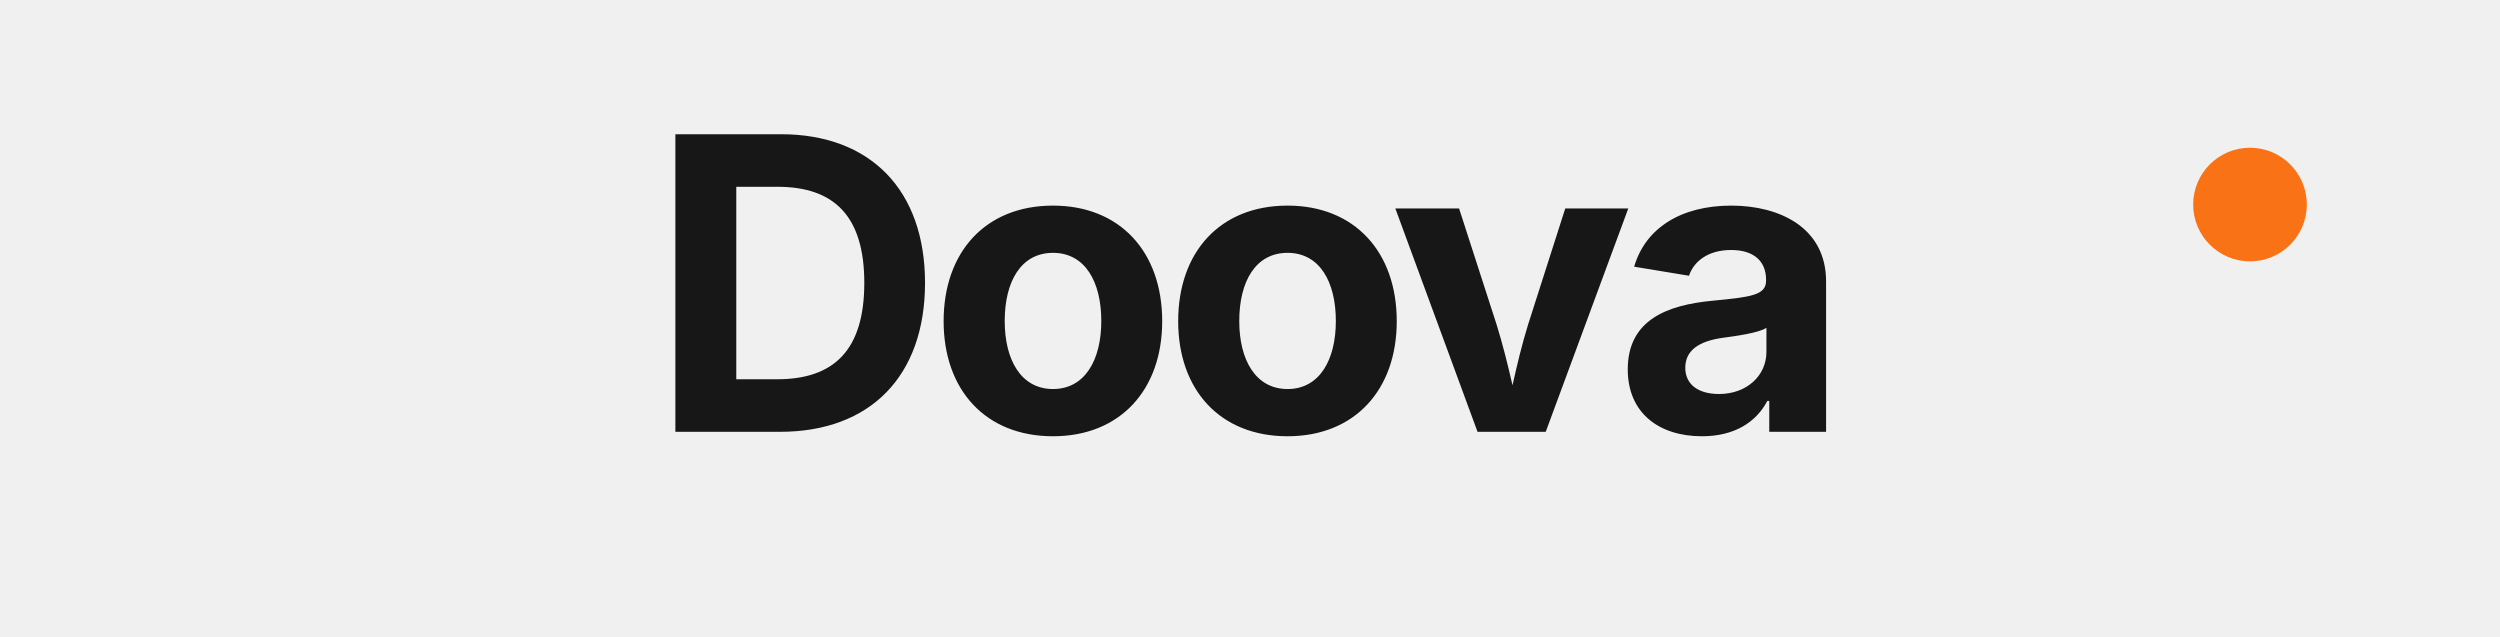
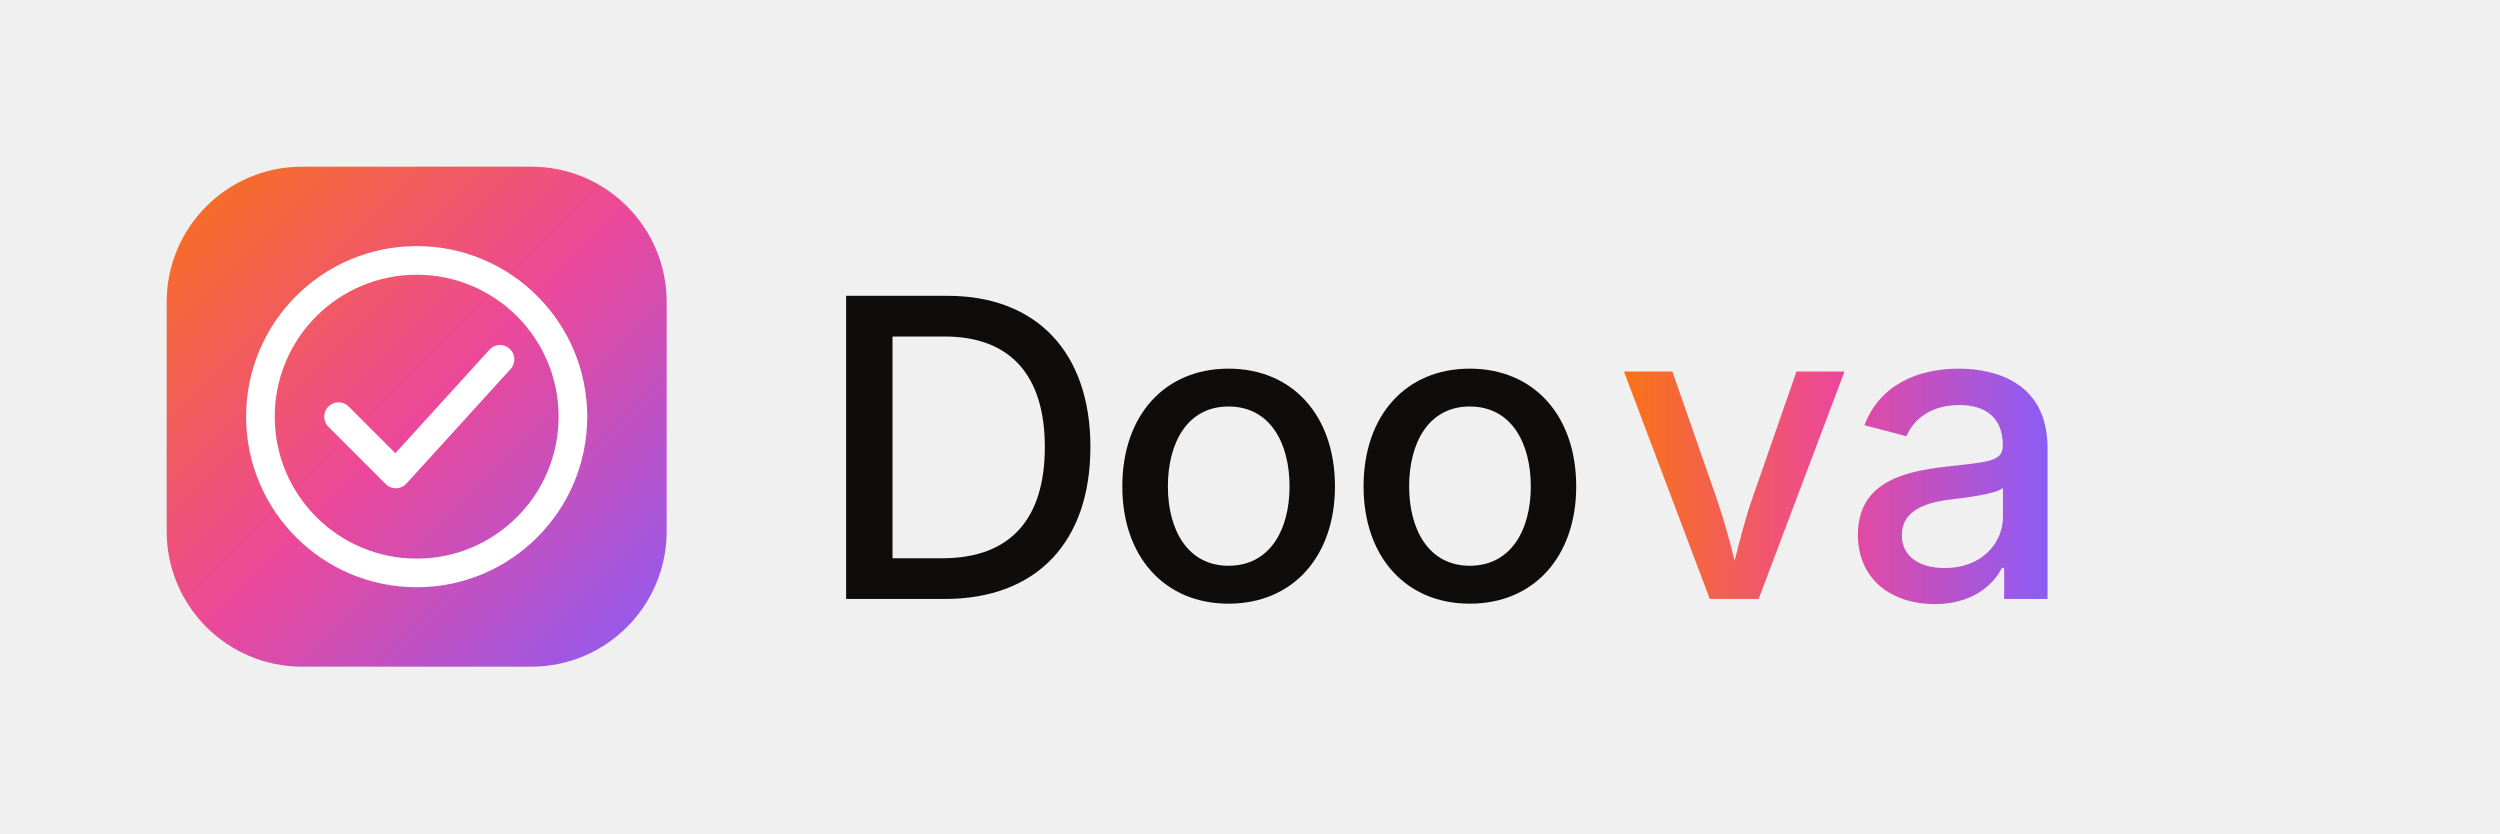
- <svg xmlns="http://www.w3.org/2000/svg" width="220" height="56" viewBox="0 0 220 56" fill="none" role="img" aria-label="Doova">
-   <text x="110" y="38" text-anchor="middle" fill="#171717" font-family="ui-sans-serif, system-ui, -apple-system, BlinkMacSystemFont, 'Segoe UI', sans-serif" font-size="36" font-weight="700" letter-spacing="-0.04em">Doova</text>
-   <circle cx="198" cy="18" r="5" fill="#f97316" />
+ <svg xmlns="http://www.w3.org/2000/svg" viewBox="0 0 480 160" width="480" height="160" role="img">
+   <defs>
+     <linearGradient id="iconGrad" x1="0%" y1="0%" x2="100%" y2="100%">
+       <stop offset="0%" stop-color="#f97316" />
+       <stop offset="50%" stop-color="#ec4899" />
+       <stop offset="100%" stop-color="#8b5cf6" />
+     </linearGradient>
+     <linearGradient id="textGrad" x1="0%" y1="0%" x2="100%" y2="0%">
+       <stop offset="0%" stop-color="#f97316" />
+       <stop offset="50%" stop-color="#ec4899" />
+       <stop offset="100%" stop-color="#8b5cf6" />
+     </linearGradient>
+     <clipPath id="iconClip">
+       <rect x="0" y="0" width="96" height="96" rx="26" ry="26" />
+     </clipPath>
+   </defs>
+   <g transform="translate(32, 32)">
+     <rect x="0" y="0" width="96" height="96" rx="26" ry="26" fill="url(#iconGrad)" />
+     <circle cx="48" cy="48" r="30" fill="none" stroke="white" stroke-width="5.5" stroke-linecap="round" />
+     <polyline points="33,48 44,59 64,37" fill="none" stroke="white" stroke-width="5.5" stroke-linecap="round" stroke-linejoin="round" />
+   </g>
+   <text x="156" y="115" font-family="'Outfit', 'Inter', sans-serif" font-size="80" font-weight="500" letter-spacing="-2" fill="#0e0d0c">Doo</text>
+   <text x="310" y="115" font-family="'Outfit', 'Inter', sans-serif" font-size="80" font-weight="500" letter-spacing="-2" fill="url(#textGrad)">va</text>
</svg>
